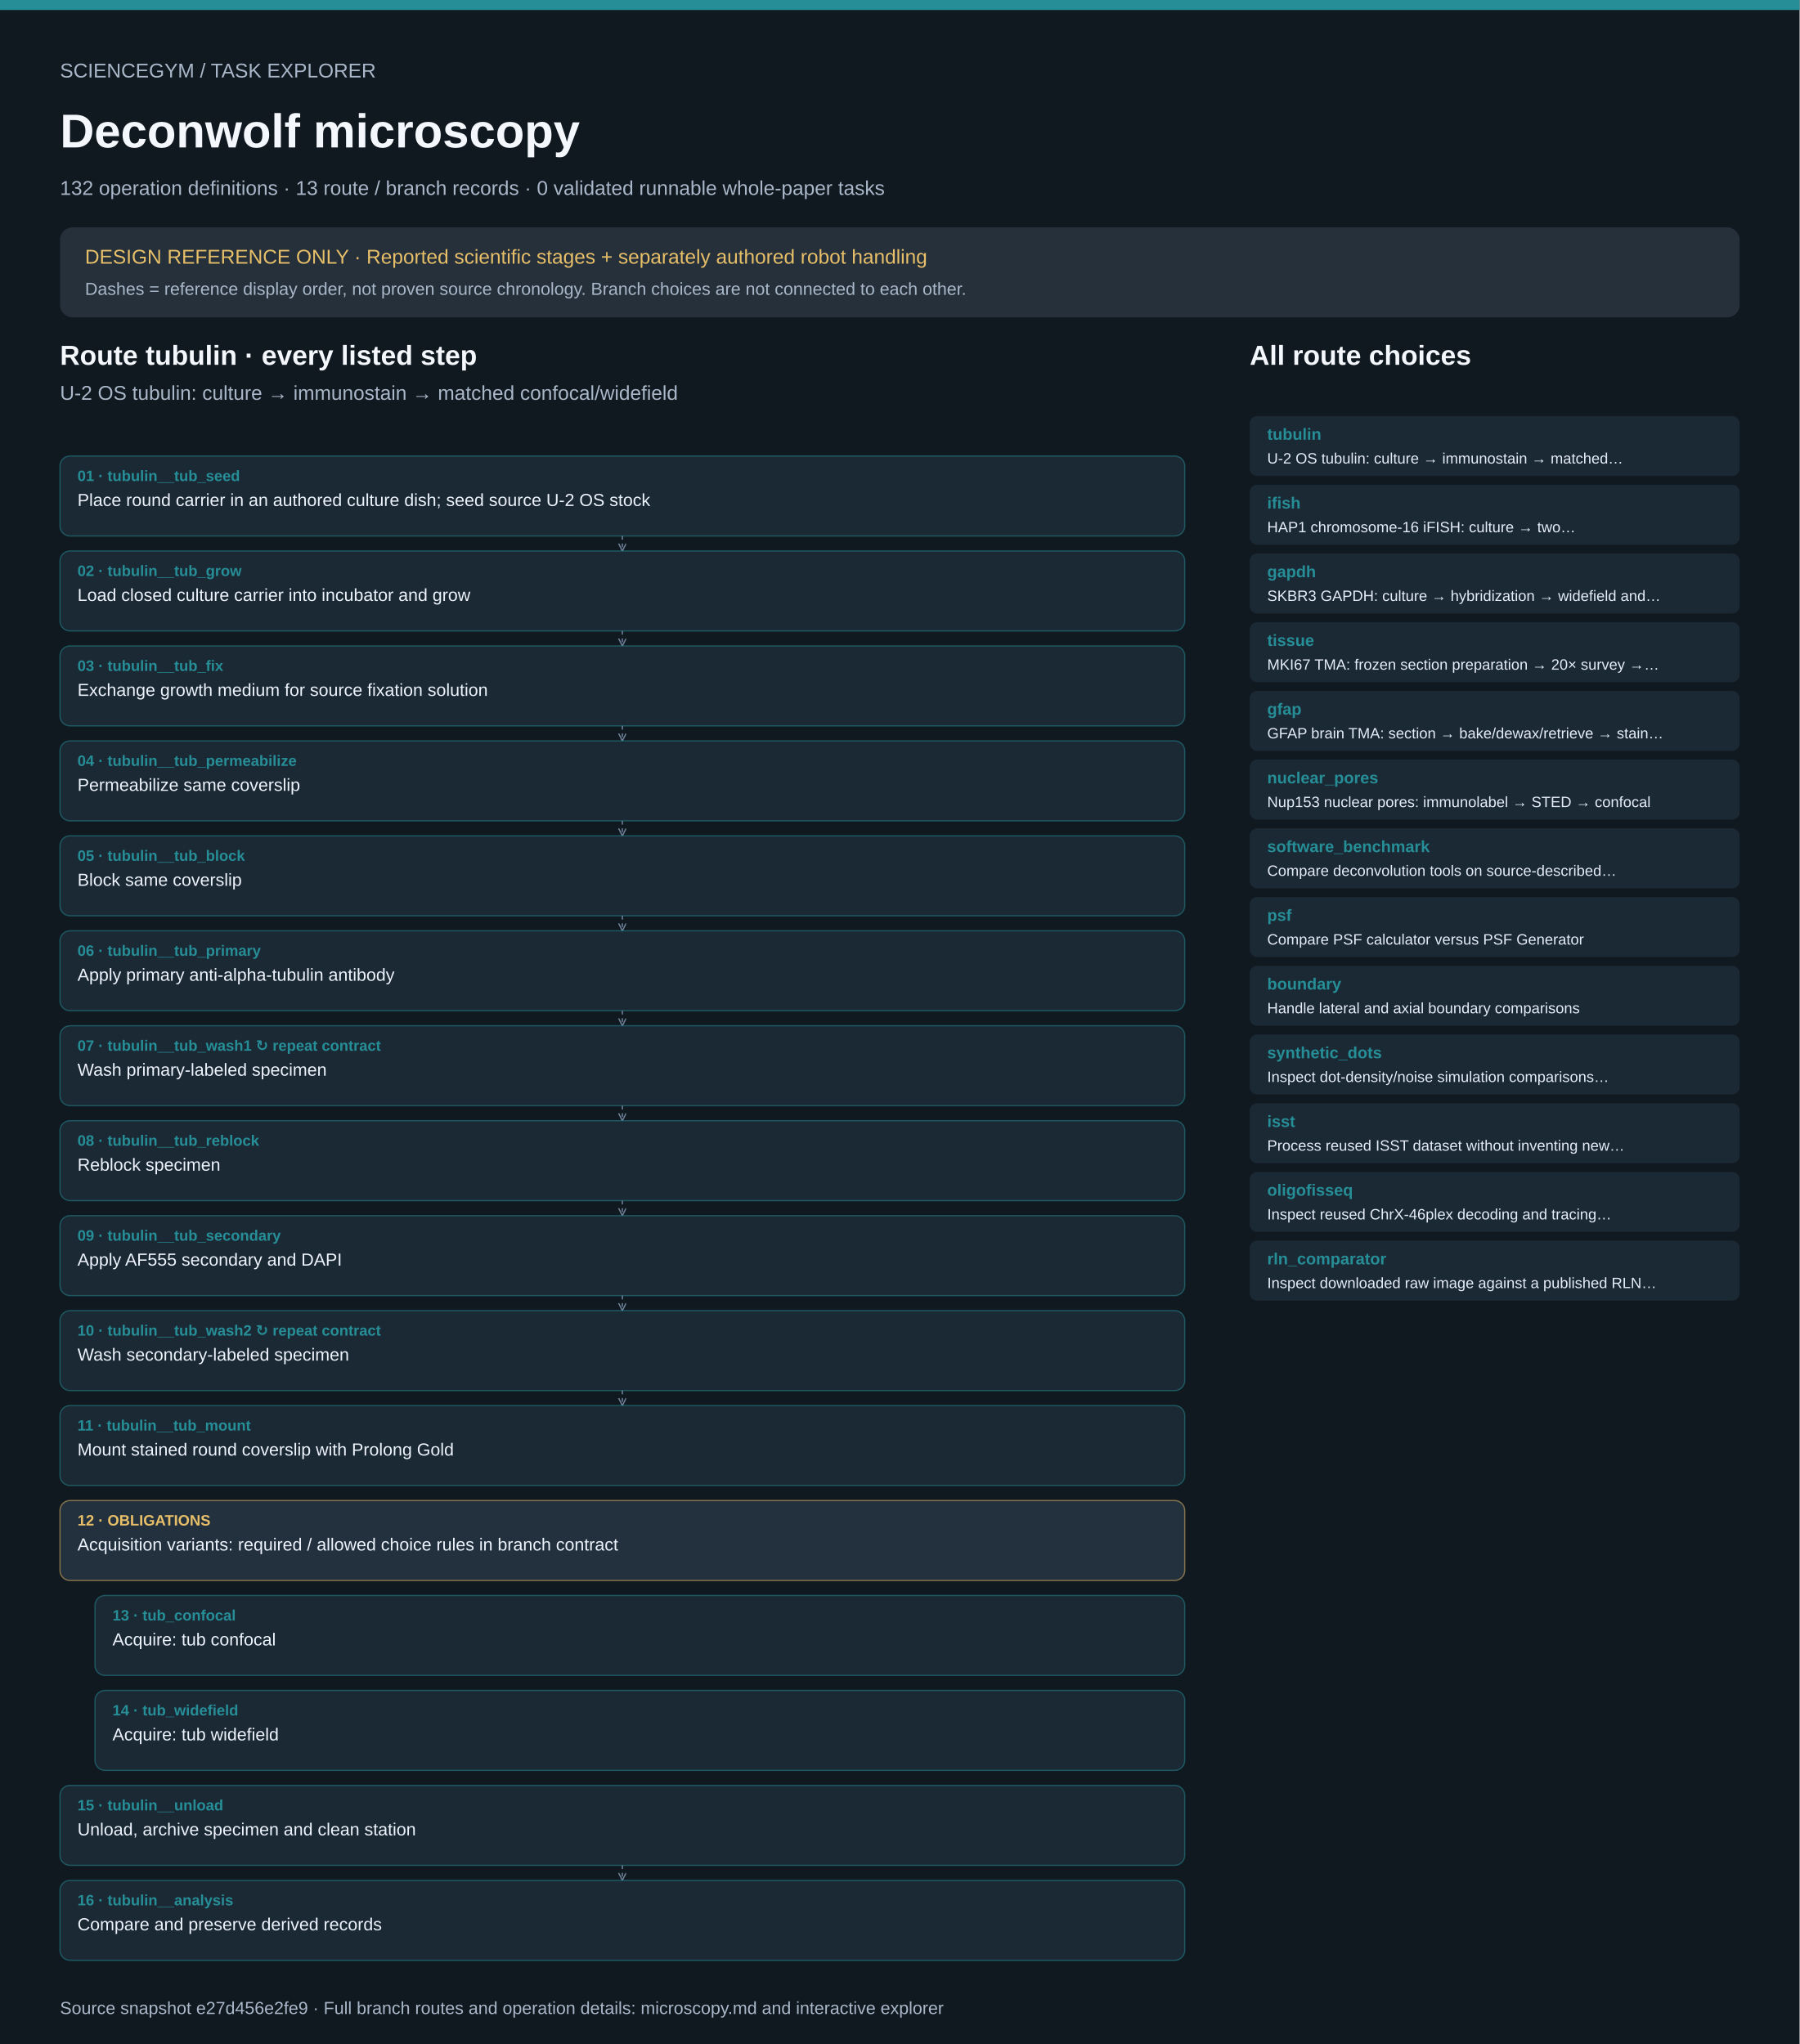
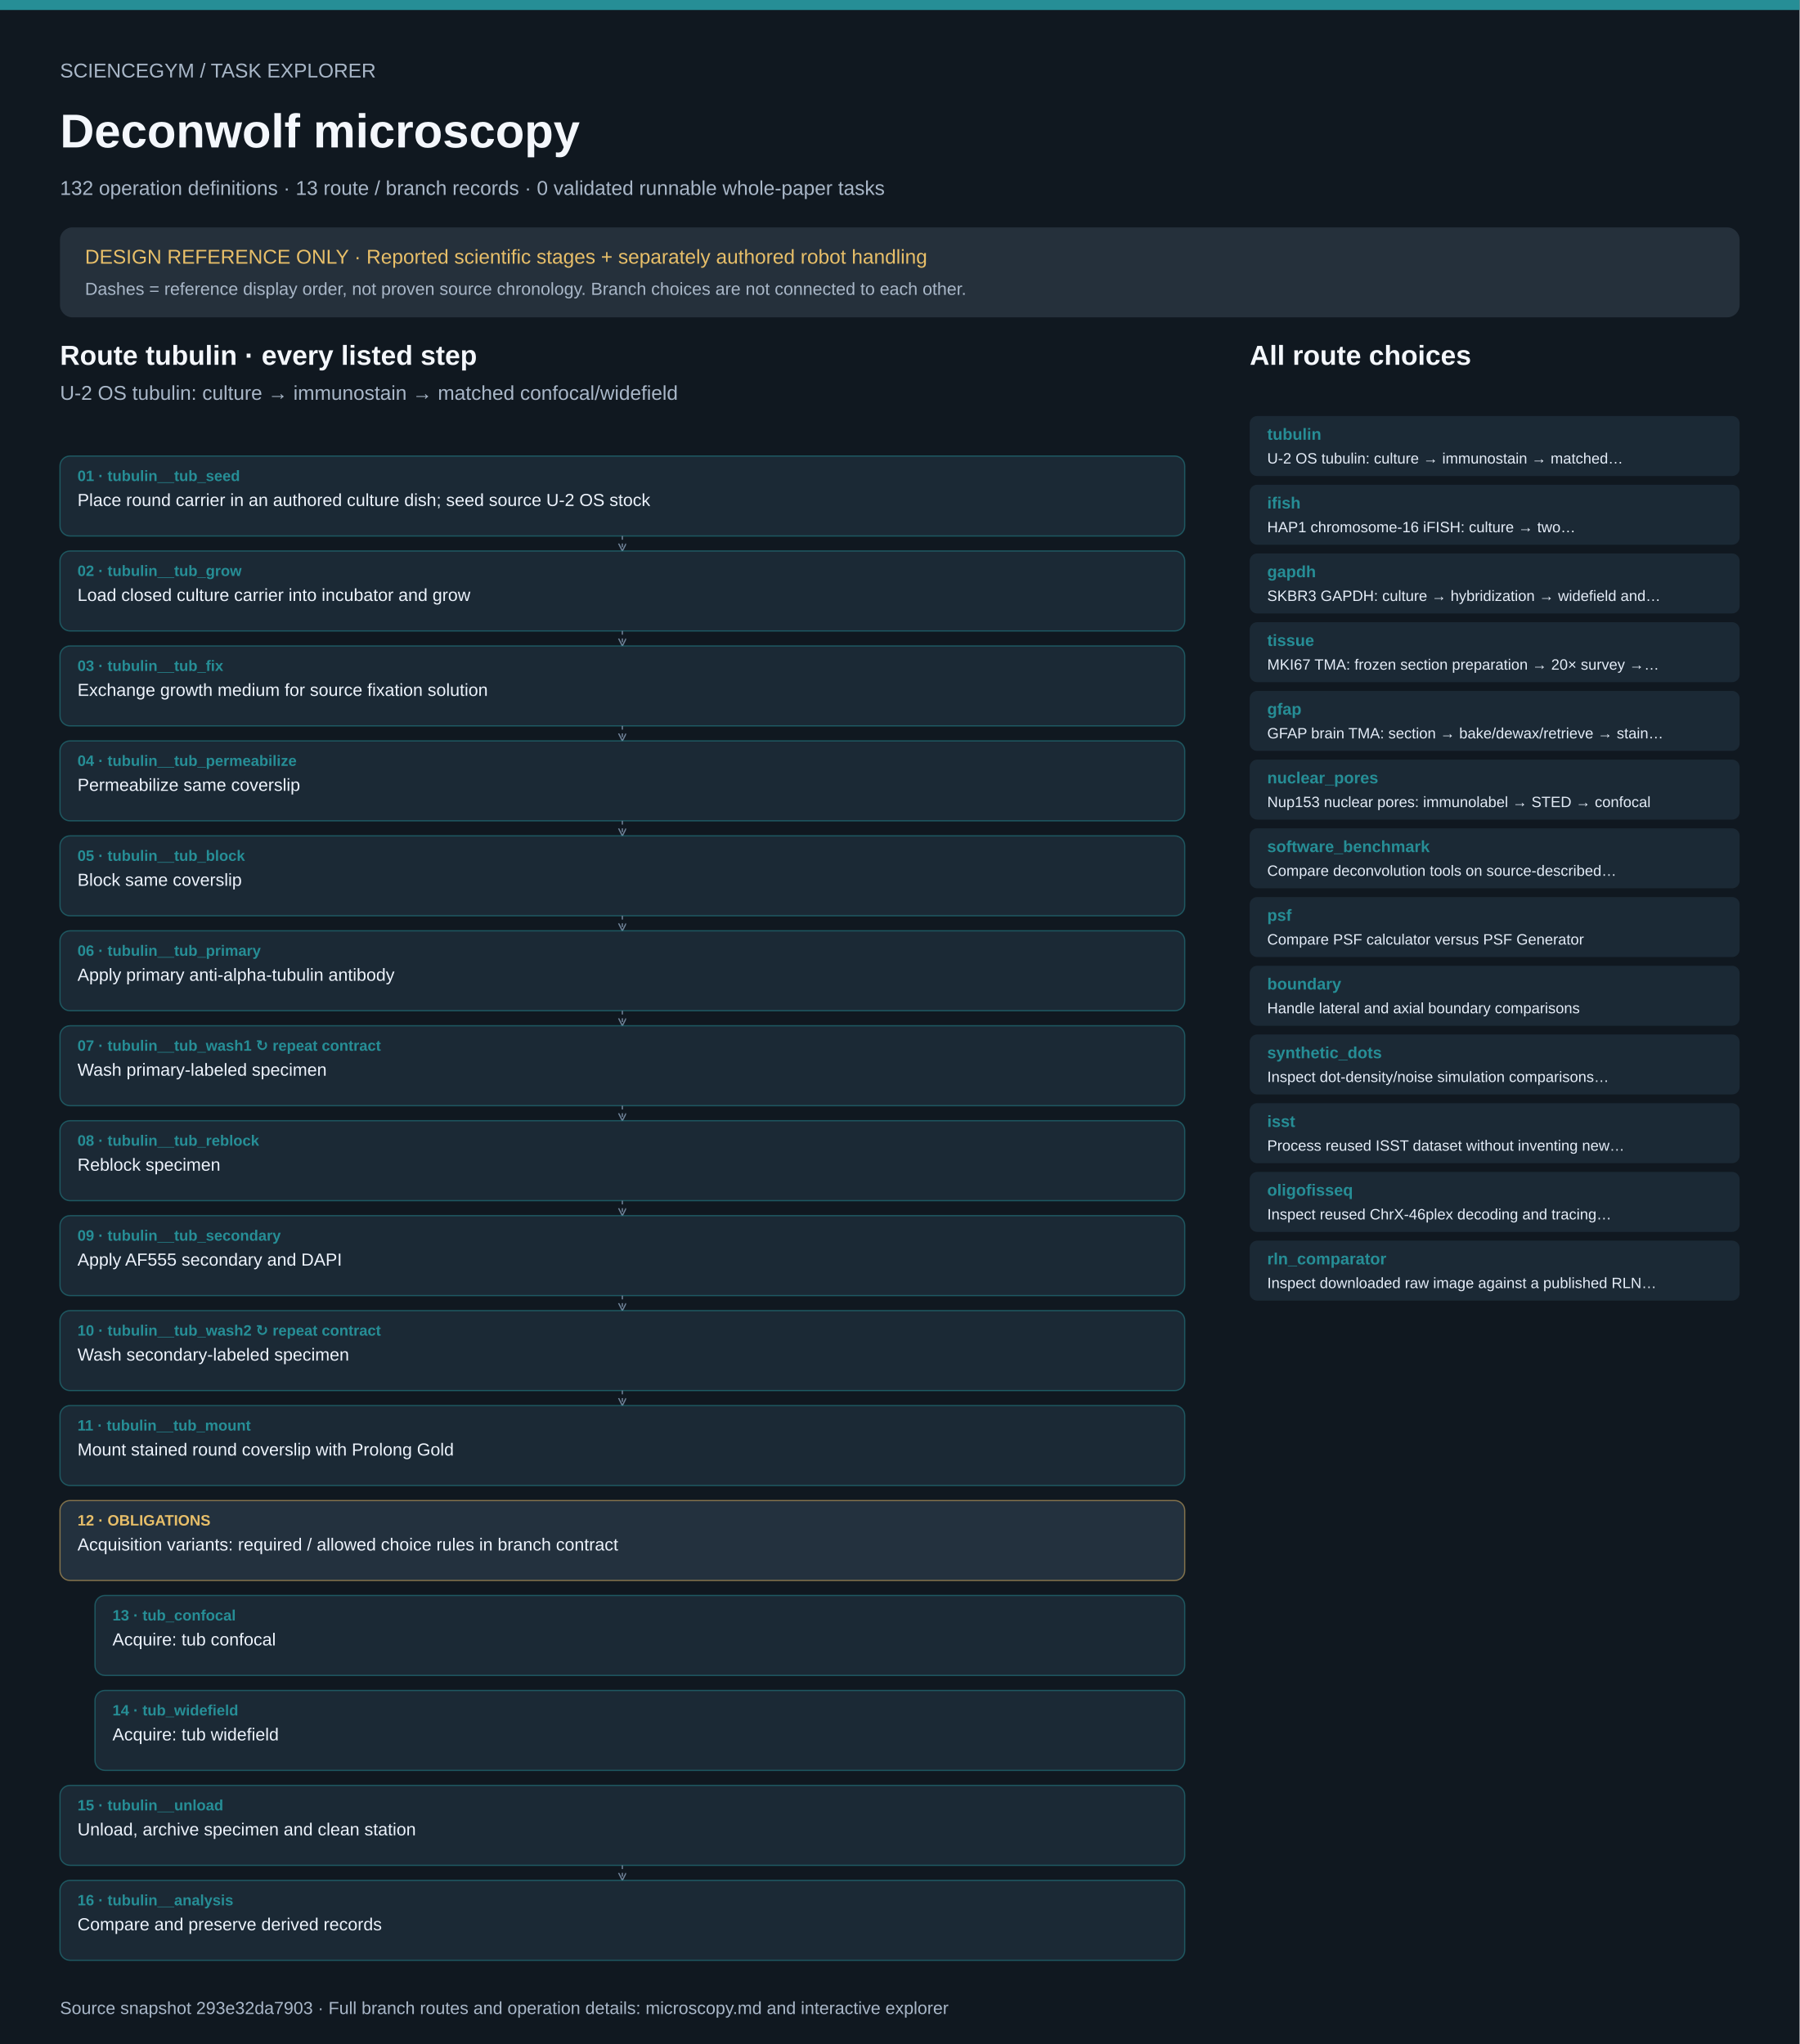
<svg xmlns="http://www.w3.org/2000/svg" width="1440" height="1636" viewBox="0 0 1440 1636" role="img" aria-labelledby="title desc">
  <defs>
    <marker id="arrow" markerWidth="8" markerHeight="8" refX="6" refY="3" orient="auto">
      <path d="M0,0 L6,3 L0,6" fill="none" stroke="#708399" />
    </marker>
  </defs>
  <style>text{font-family:Arial,sans-serif} .muted{fill:#a9b7c8;font-size:16px}.title{fill:#f4f7fc;font-weight:700}.small{fill:#a9b7c8;font-size:14px}</style>
  <rect width="1440" height="1636" fill="#101820" />
  <rect x="0" y="0" width="1440" height="8" fill="#268e96" />
  <text font-family="Arial, sans-serif" x="48" y="62" fill="#a9b7c8" font-size="16">SCIENCEGYM / TASK EXPLORER</text>
  <text font-family="Arial, sans-serif" x="48" y="118" font-size="38" fill="#f4f7fc" font-weight="700">Deconwolf microscopy</text>
  <text font-family="Arial, sans-serif" x="48" y="156" fill="#a9b7c8" font-size="16">132 operation definitions · 13 route / branch records · 0 validated runnable whole-paper tasks</text>
  <rect x="48" y="182" width="1344" height="72" rx="10" fill="#25303b" />
  <text font-family="Arial, sans-serif" x="68" y="211" fill="#e8bf69" font-size="16">DESIGN REFERENCE ONLY · Reported scientific stages + separately authored robot handling</text>
  <text font-family="Arial, sans-serif" x="68" y="236" fill="#a9b7c8" font-size="14">Dashes = reference display order, not proven source chronology. Branch choices are not connected to each other.</text>
  <text font-family="Arial, sans-serif" x="48" y="292" fill="#f4f7fc" font-weight="700" font-size="22">Route tubulin · every listed step</text>
  <text font-family="Arial, sans-serif" x="48" y="320" fill="#a9b7c8" font-size="16">U-2 OS tubulin: culture → immunostain → matched confocal/widefield</text>
  <text font-family="Arial, sans-serif" x="1000" y="292" fill="#f4f7fc" font-weight="700" font-size="22">All route choices</text>
  <rect x="1000" y="333" width="392" height="48" rx="6" fill="#1b2935" />
  <text font-family="Arial, sans-serif" x="1014" y="352" fill="#268e96" font-size="13" font-weight="700">tubulin</text>
  <text font-family="Arial, sans-serif" x="1014" y="371" fill="#e4ecf7" font-size="12">U-2 OS tubulin: culture → immunostain → matched…</text>
  <rect x="1000" y="388" width="392" height="48" rx="6" fill="#1b2935" />
  <text font-family="Arial, sans-serif" x="1014" y="407" fill="#268e96" font-size="13" font-weight="700">ifish</text>
  <text font-family="Arial, sans-serif" x="1014" y="426" fill="#e4ecf7" font-size="12">HAP1 chromosome-16 iFISH: culture → two…</text>
  <rect x="1000" y="443" width="392" height="48" rx="6" fill="#1b2935" />
  <text font-family="Arial, sans-serif" x="1014" y="462" fill="#268e96" font-size="13" font-weight="700">gapdh</text>
  <text font-family="Arial, sans-serif" x="1014" y="481" fill="#e4ecf7" font-size="12">SKBR3 GAPDH: culture → hybridization → widefield and…</text>
  <rect x="1000" y="498" width="392" height="48" rx="6" fill="#1b2935" />
  <text font-family="Arial, sans-serif" x="1014" y="517" fill="#268e96" font-size="13" font-weight="700">tissue</text>
  <text font-family="Arial, sans-serif" x="1014" y="536" fill="#e4ecf7" font-size="12">MKI67 TMA: frozen section preparation → 20× survey →…</text>
  <rect x="1000" y="553" width="392" height="48" rx="6" fill="#1b2935" />
  <text font-family="Arial, sans-serif" x="1014" y="572" fill="#268e96" font-size="13" font-weight="700">gfap</text>
  <text font-family="Arial, sans-serif" x="1014" y="591" fill="#e4ecf7" font-size="12">GFAP brain TMA: section → bake/dewax/retrieve → stain…</text>
  <rect x="1000" y="608" width="392" height="48" rx="6" fill="#1b2935" />
  <text font-family="Arial, sans-serif" x="1014" y="627" fill="#268e96" font-size="13" font-weight="700">nuclear_pores</text>
  <text font-family="Arial, sans-serif" x="1014" y="646" fill="#e4ecf7" font-size="12">Nup153 nuclear pores: immunolabel → STED → confocal</text>
  <rect x="1000" y="663" width="392" height="48" rx="6" fill="#1b2935" />
  <text font-family="Arial, sans-serif" x="1014" y="682" fill="#268e96" font-size="13" font-weight="700">software_benchmark</text>
  <text font-family="Arial, sans-serif" x="1014" y="701" fill="#e4ecf7" font-size="12">Compare deconvolution tools on source-described…</text>
  <rect x="1000" y="718" width="392" height="48" rx="6" fill="#1b2935" />
  <text font-family="Arial, sans-serif" x="1014" y="737" fill="#268e96" font-size="13" font-weight="700">psf</text>
  <text font-family="Arial, sans-serif" x="1014" y="756" fill="#e4ecf7" font-size="12">Compare PSF calculator versus PSF Generator</text>
  <rect x="1000" y="773" width="392" height="48" rx="6" fill="#1b2935" />
  <text font-family="Arial, sans-serif" x="1014" y="792" fill="#268e96" font-size="13" font-weight="700">boundary</text>
  <text font-family="Arial, sans-serif" x="1014" y="811" fill="#e4ecf7" font-size="12">Handle lateral and axial boundary comparisons</text>
  <rect x="1000" y="828" width="392" height="48" rx="6" fill="#1b2935" />
  <text font-family="Arial, sans-serif" x="1014" y="847" fill="#268e96" font-size="13" font-weight="700">synthetic_dots</text>
  <text font-family="Arial, sans-serif" x="1014" y="866" fill="#e4ecf7" font-size="12">Inspect dot-density/noise simulation comparisons…</text>
  <rect x="1000" y="883" width="392" height="48" rx="6" fill="#1b2935" />
  <text font-family="Arial, sans-serif" x="1014" y="902" fill="#268e96" font-size="13" font-weight="700">isst</text>
  <text font-family="Arial, sans-serif" x="1014" y="921" fill="#e4ecf7" font-size="12">Process reused ISST dataset without inventing new…</text>
  <rect x="1000" y="938" width="392" height="48" rx="6" fill="#1b2935" />
  <text font-family="Arial, sans-serif" x="1014" y="957" fill="#268e96" font-size="13" font-weight="700">oligofisseq</text>
  <text font-family="Arial, sans-serif" x="1014" y="976" fill="#e4ecf7" font-size="12">Inspect reused ChrX-46plex decoding and tracing…</text>
  <rect x="1000" y="993" width="392" height="48" rx="6" fill="#1b2935" />
  <text font-family="Arial, sans-serif" x="1014" y="1012" fill="#268e96" font-size="13" font-weight="700">rln_comparator</text>
  <text font-family="Arial, sans-serif" x="1014" y="1031" fill="#e4ecf7" font-size="12">Inspect downloaded raw image against a published RLN…</text>
  <rect x="48" y="365" width="900" height="64" rx="8" fill="#1b2935" stroke="#268e96" stroke-opacity=".5" />
  <text font-family="Arial, sans-serif" x="62" y="385" fill="#268e96" font-size="12" font-weight="700">01 · tubulin__tub_seed</text>
  <text font-family="Arial, sans-serif" x="62" y="405" fill="#edf3fc" font-size="14">Place round carrier in an authored culture dish; seed source U-2 OS stock</text>
  <path d="M498,429v12" stroke="#708399" stroke-dasharray="3 3" marker-end="url(#arrow)" />
  <rect x="48" y="441" width="900" height="64" rx="8" fill="#1b2935" stroke="#268e96" stroke-opacity=".5" />
  <text font-family="Arial, sans-serif" x="62" y="461" fill="#268e96" font-size="12" font-weight="700">02 · tubulin__tub_grow</text>
  <text font-family="Arial, sans-serif" x="62" y="481" fill="#edf3fc" font-size="14">Load closed culture carrier into incubator and grow</text>
  <path d="M498,505v12" stroke="#708399" stroke-dasharray="3 3" marker-end="url(#arrow)" />
  <rect x="48" y="517" width="900" height="64" rx="8" fill="#1b2935" stroke="#268e96" stroke-opacity=".5" />
  <text font-family="Arial, sans-serif" x="62" y="537" fill="#268e96" font-size="12" font-weight="700">03 · tubulin__tub_fix</text>
  <text font-family="Arial, sans-serif" x="62" y="557" fill="#edf3fc" font-size="14">Exchange growth medium for source fixation solution</text>
  <path d="M498,581v12" stroke="#708399" stroke-dasharray="3 3" marker-end="url(#arrow)" />
  <rect x="48" y="593" width="900" height="64" rx="8" fill="#1b2935" stroke="#268e96" stroke-opacity=".5" />
  <text font-family="Arial, sans-serif" x="62" y="613" fill="#268e96" font-size="12" font-weight="700">04 · tubulin__tub_permeabilize</text>
  <text font-family="Arial, sans-serif" x="62" y="633" fill="#edf3fc" font-size="14">Permeabilize same coverslip</text>
  <path d="M498,657v12" stroke="#708399" stroke-dasharray="3 3" marker-end="url(#arrow)" />
  <rect x="48" y="669" width="900" height="64" rx="8" fill="#1b2935" stroke="#268e96" stroke-opacity=".5" />
  <text font-family="Arial, sans-serif" x="62" y="689" fill="#268e96" font-size="12" font-weight="700">05 · tubulin__tub_block</text>
  <text font-family="Arial, sans-serif" x="62" y="709" fill="#edf3fc" font-size="14">Block same coverslip</text>
  <path d="M498,733v12" stroke="#708399" stroke-dasharray="3 3" marker-end="url(#arrow)" />
  <rect x="48" y="745" width="900" height="64" rx="8" fill="#1b2935" stroke="#268e96" stroke-opacity=".5" />
  <text font-family="Arial, sans-serif" x="62" y="765" fill="#268e96" font-size="12" font-weight="700">06 · tubulin__tub_primary</text>
  <text font-family="Arial, sans-serif" x="62" y="785" fill="#edf3fc" font-size="14">Apply primary anti-alpha-tubulin antibody</text>
  <path d="M498,809v12" stroke="#708399" stroke-dasharray="3 3" marker-end="url(#arrow)" />
  <rect x="48" y="821" width="900" height="64" rx="8" fill="#1b2935" stroke="#268e96" stroke-opacity=".5" />
  <text font-family="Arial, sans-serif" x="62" y="841" fill="#268e96" font-size="12" font-weight="700">07 · tubulin__tub_wash1 ↻ repeat contract</text>
  <text font-family="Arial, sans-serif" x="62" y="861" fill="#edf3fc" font-size="14">Wash primary-labeled specimen</text>
  <path d="M498,885v12" stroke="#708399" stroke-dasharray="3 3" marker-end="url(#arrow)" />
  <rect x="48" y="897" width="900" height="64" rx="8" fill="#1b2935" stroke="#268e96" stroke-opacity=".5" />
  <text font-family="Arial, sans-serif" x="62" y="917" fill="#268e96" font-size="12" font-weight="700">08 · tubulin__tub_reblock</text>
  <text font-family="Arial, sans-serif" x="62" y="937" fill="#edf3fc" font-size="14">Reblock specimen</text>
  <path d="M498,961v12" stroke="#708399" stroke-dasharray="3 3" marker-end="url(#arrow)" />
  <rect x="48" y="973" width="900" height="64" rx="8" fill="#1b2935" stroke="#268e96" stroke-opacity=".5" />
  <text font-family="Arial, sans-serif" x="62" y="993" fill="#268e96" font-size="12" font-weight="700">09 · tubulin__tub_secondary</text>
  <text font-family="Arial, sans-serif" x="62" y="1013" fill="#edf3fc" font-size="14">Apply AF555 secondary and DAPI</text>
  <path d="M498,1037v12" stroke="#708399" stroke-dasharray="3 3" marker-end="url(#arrow)" />
  <rect x="48" y="1049" width="900" height="64" rx="8" fill="#1b2935" stroke="#268e96" stroke-opacity=".5" />
  <text font-family="Arial, sans-serif" x="62" y="1069" fill="#268e96" font-size="12" font-weight="700">10 · tubulin__tub_wash2 ↻ repeat contract</text>
  <text font-family="Arial, sans-serif" x="62" y="1089" fill="#edf3fc" font-size="14">Wash secondary-labeled specimen</text>
  <path d="M498,1113v12" stroke="#708399" stroke-dasharray="3 3" marker-end="url(#arrow)" />
  <rect x="48" y="1125" width="900" height="64" rx="8" fill="#1b2935" stroke="#268e96" stroke-opacity=".5" />
  <text font-family="Arial, sans-serif" x="62" y="1145" fill="#268e96" font-size="12" font-weight="700">11 · tubulin__tub_mount</text>
  <text font-family="Arial, sans-serif" x="62" y="1165" fill="#edf3fc" font-size="14">Mount stained round coverslip with Prolong Gold</text>
  <rect x="48" y="1201" width="900" height="64" rx="8" fill="#23313e" stroke="#e8bf69" stroke-opacity=".5" />
  <text font-family="Arial, sans-serif" x="62" y="1221" fill="#e8bf69" font-size="12" font-weight="700">12 · OBLIGATIONS</text>
  <text font-family="Arial, sans-serif" x="62" y="1241" fill="#edf3fc" font-size="14">Acquisition variants: required / allowed choice rules in branch contract</text>
  <rect x="76" y="1277" width="872" height="64" rx="8" fill="#1b2935" stroke="#268e96" stroke-opacity=".5" />
  <text font-family="Arial, sans-serif" x="90" y="1297" fill="#268e96" font-size="12" font-weight="700">13 · tub_confocal</text>
  <text font-family="Arial, sans-serif" x="90" y="1317" fill="#edf3fc" font-size="14">Acquire: tub confocal</text>
  <rect x="76" y="1353" width="872" height="64" rx="8" fill="#1b2935" stroke="#268e96" stroke-opacity=".5" />
  <text font-family="Arial, sans-serif" x="90" y="1373" fill="#268e96" font-size="12" font-weight="700">14 · tub_widefield</text>
  <text font-family="Arial, sans-serif" x="90" y="1393" fill="#edf3fc" font-size="14">Acquire: tub widefield</text>
  <rect x="48" y="1429" width="900" height="64" rx="8" fill="#1b2935" stroke="#268e96" stroke-opacity=".5" />
  <text font-family="Arial, sans-serif" x="62" y="1449" fill="#268e96" font-size="12" font-weight="700">15 · tubulin__unload</text>
  <text font-family="Arial, sans-serif" x="62" y="1469" fill="#edf3fc" font-size="14">Unload, archive specimen and clean station</text>
  <path d="M498,1493v12" stroke="#708399" stroke-dasharray="3 3" marker-end="url(#arrow)" />
  <rect x="48" y="1505" width="900" height="64" rx="8" fill="#1b2935" stroke="#268e96" stroke-opacity=".5" />
  <text font-family="Arial, sans-serif" x="62" y="1525" fill="#268e96" font-size="12" font-weight="700">16 · tubulin__analysis</text>
  <text font-family="Arial, sans-serif" x="62" y="1545" fill="#edf3fc" font-size="14">Compare and preserve derived records</text>
-   <text font-family="Arial, sans-serif" x="48" y="1612" fill="#a9b7c8" font-size="14">Source snapshot e27d456e2fe9 · Full branch routes and operation details: microscopy.md and interactive explorer</text>
+   <text font-family="Arial, sans-serif" x="48" y="1612" fill="#a9b7c8" font-size="14">Source snapshot 293e32da7903 · Full branch routes and operation details: microscopy.md and interactive explorer</text>
</svg>
